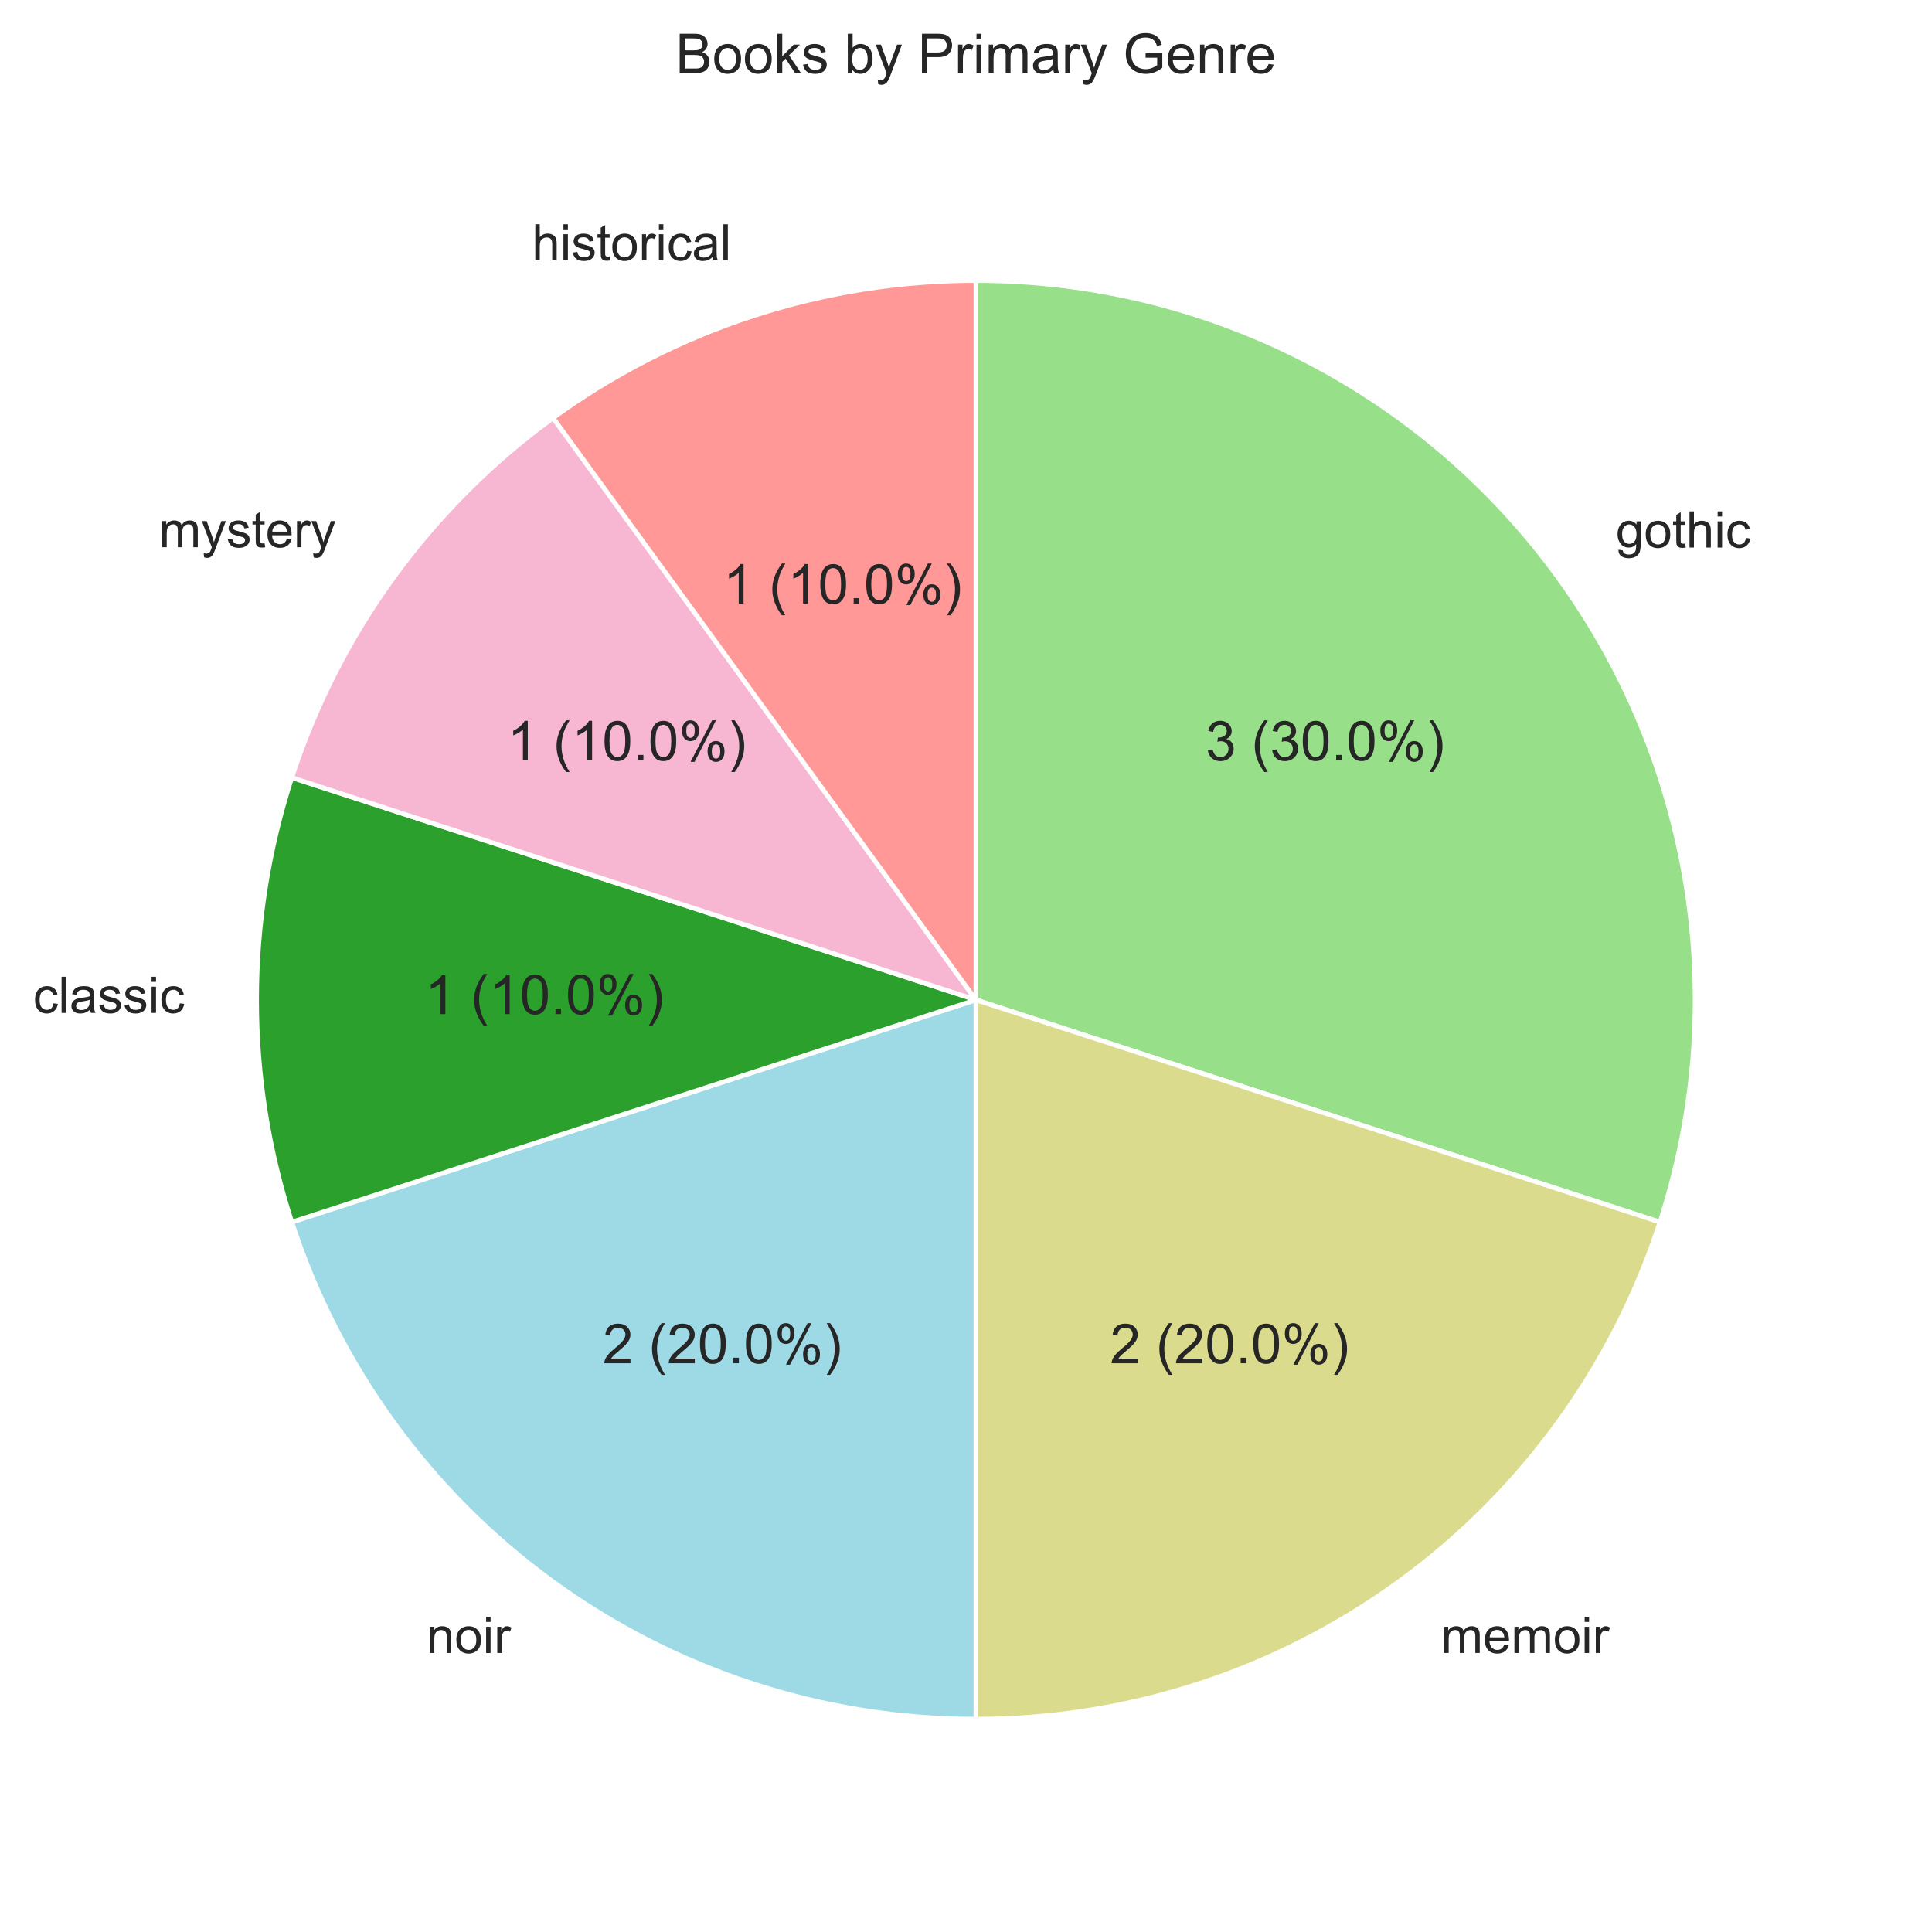
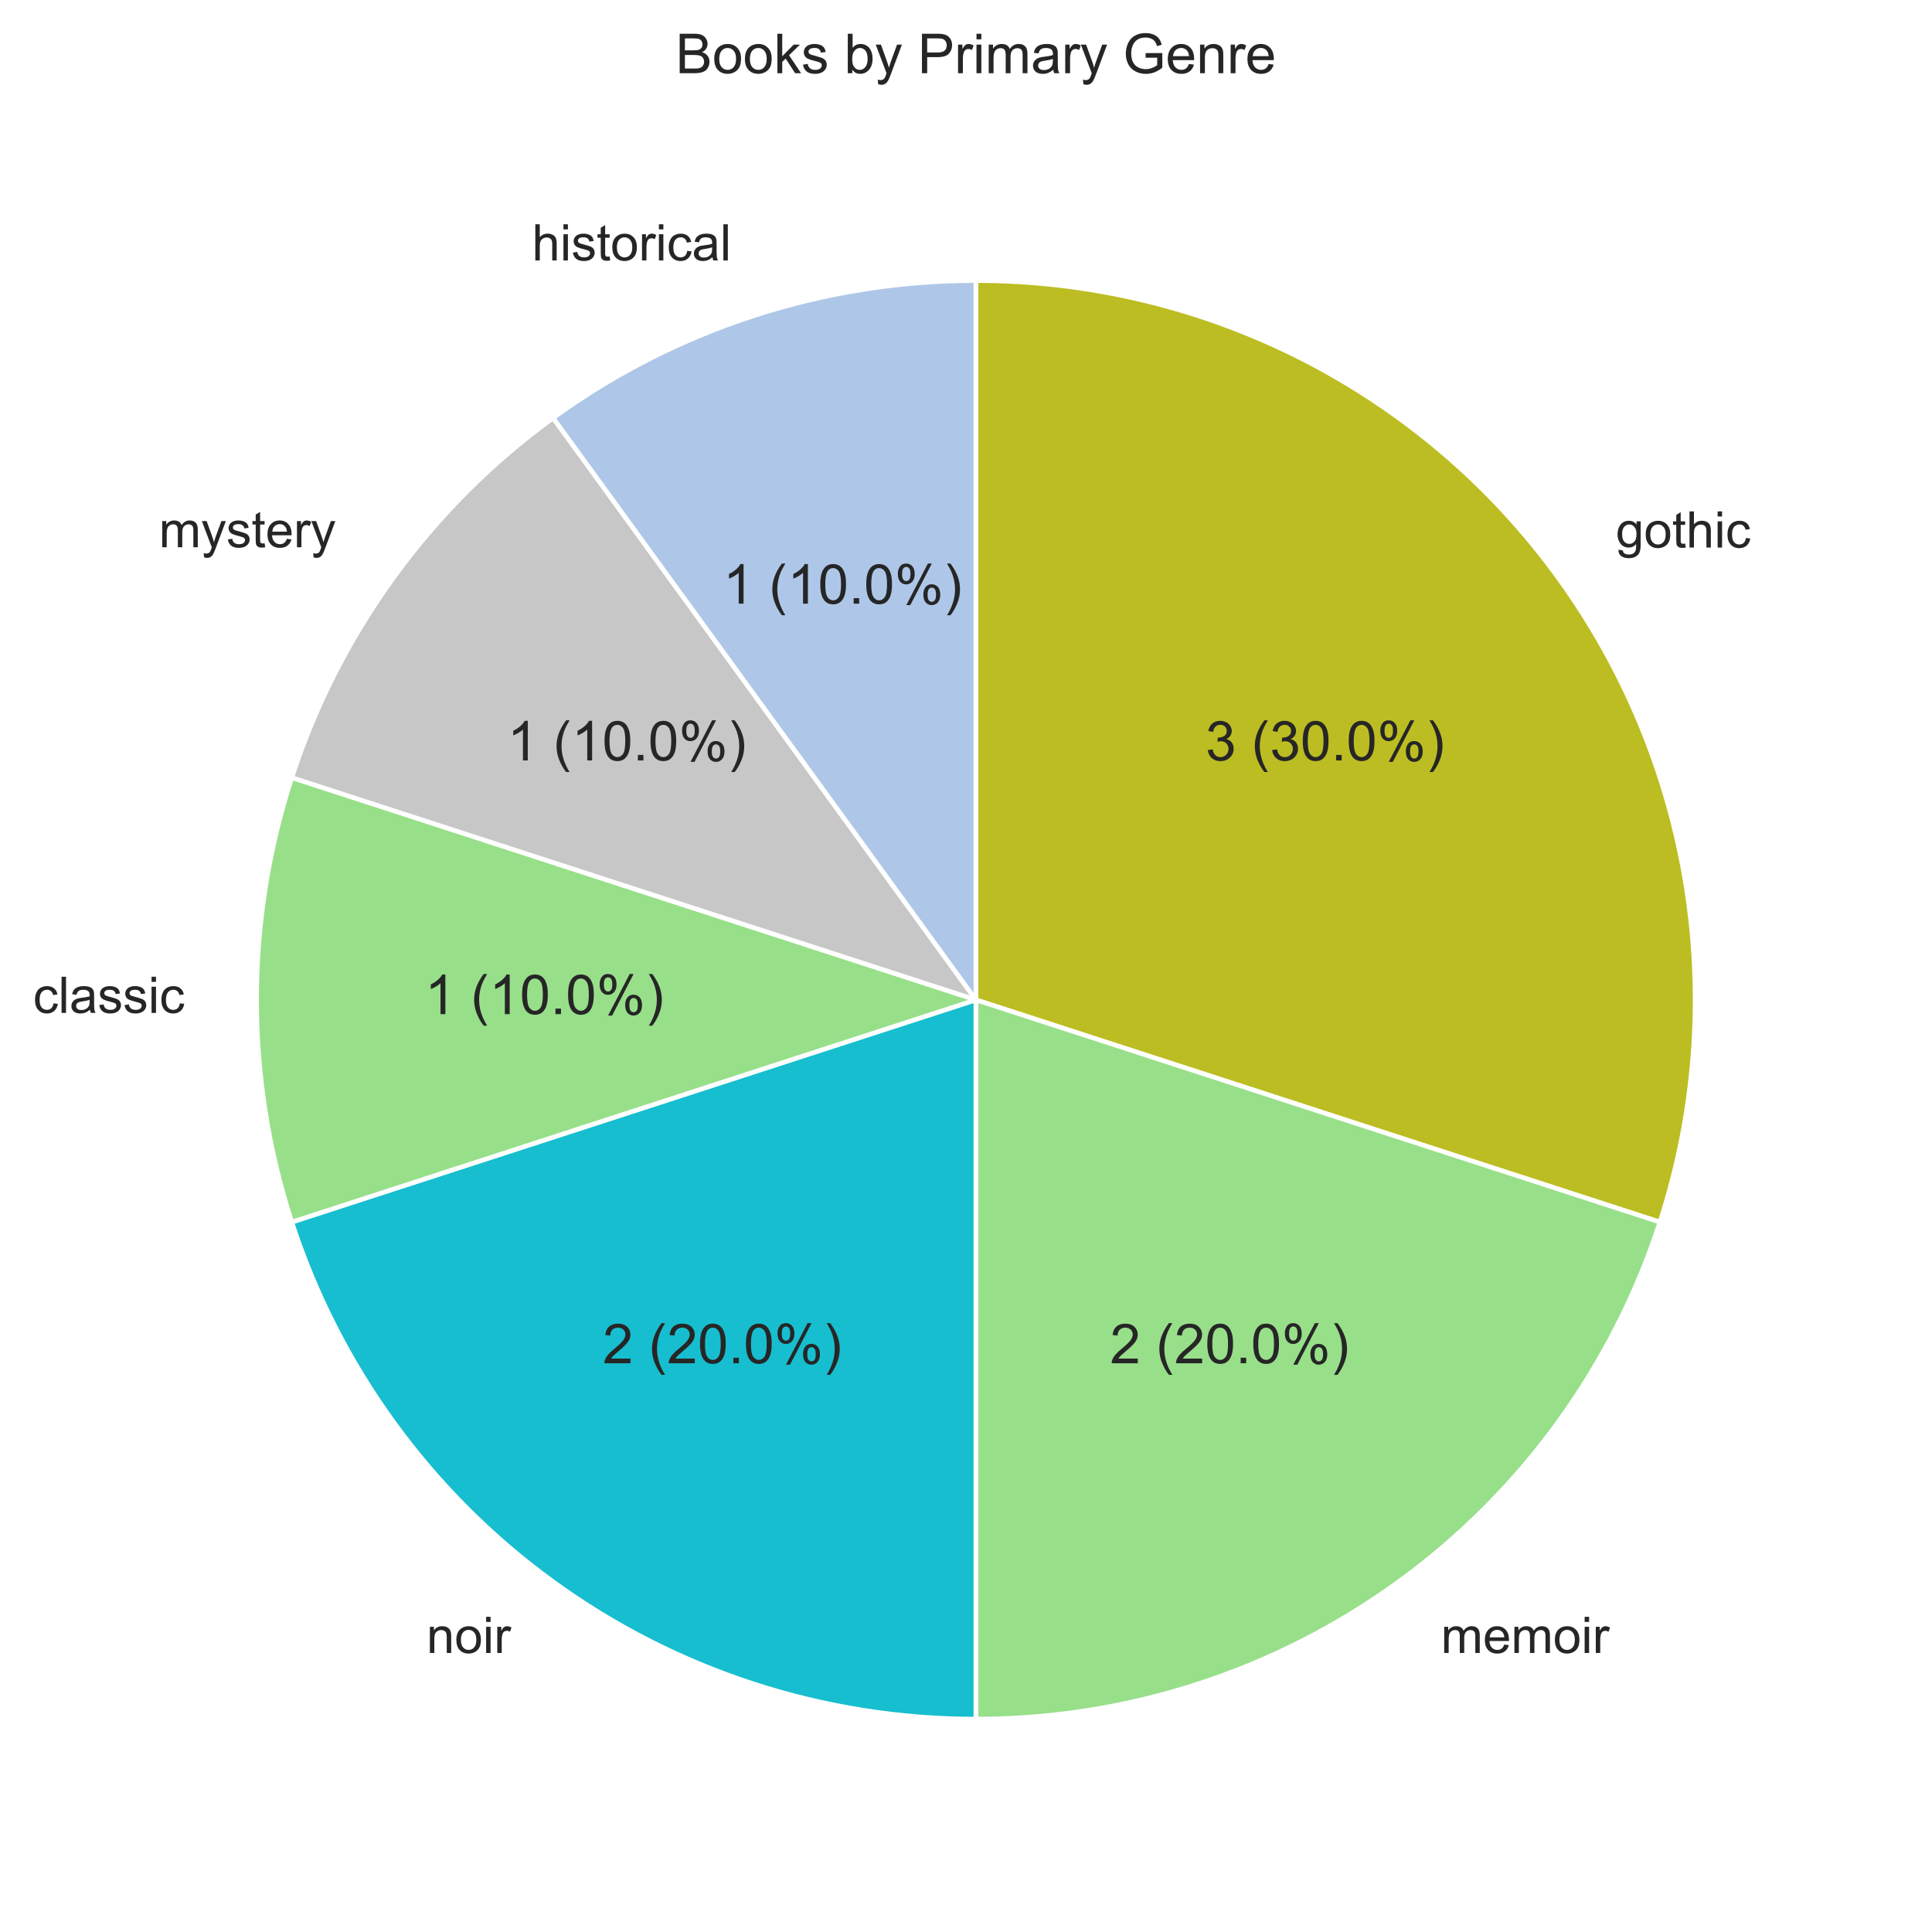
<svg xmlns="http://www.w3.org/2000/svg" xmlns:xlink="http://www.w3.org/1999/xlink" width="415.359pt" height="420.576pt" viewBox="0 0 415.359 420.576" version="1.1">
  <defs>
    <style type="text/css">*{stroke-linejoin: round; stroke-linecap: butt}</style>
  </defs>
  <g id="figure_1">
    <g id="patch_1">
      <path d="M 0 420.576  L 415.359 420.576  L 415.359 0  L 0 0  z " style="fill: #ffffff" />
    </g>
    <g id="axes_1">
      <g id="matplotlib.axis_1" />
      <g id="matplotlib.axis_2" />
      <g id="patch_2">
-         <path d="M 361.351 266.04  C 368.987 242.541 370.952 217.566 367.087 193.162  C 363.222 168.758 353.634 145.612 339.111 125.623  C 324.588 105.633 305.538 89.363 283.523 78.145  C 261.508 66.928 237.147 61.08 212.439 61.08  L 212.439 217.656  z " style="fill: #98df8a; stroke: #ffffff; stroke-linejoin: miter" />
+         <path d="M 361.351 266.04  C 368.987 242.541 370.952 217.566 367.087 193.162  C 363.222 168.758 353.634 145.612 339.111 125.623  C 324.588 105.633 305.538 89.363 283.523 78.145  C 261.508 66.928 237.147 61.08 212.439 61.08  L 212.439 217.656  z " style="fill: #bcbd22; stroke: #ffffff; stroke-linejoin: miter" />
      </g>
      <g id="patch_3">
-         <path d="M 212.439 374.232  C 245.499 374.232 277.725 363.761 304.472 344.328  C 331.218 324.896 351.135 297.483 361.351 266.04  L 212.439 217.656  z " style="fill: #dbdb8d; stroke: #ffffff; stroke-linejoin: miter" />
+         <path d="M 212.439 374.232  C 245.499 374.232 277.725 363.761 304.472 344.328  C 331.218 324.896 351.135 297.483 361.351 266.04  L 212.439 217.656  z " style="fill: #98df8a; stroke: #ffffff; stroke-linejoin: miter" />
      </g>
      <g id="patch_4">
-         <path d="M 63.526 266.04  C 73.742 297.483 93.659 324.896 120.406 344.328  C 147.152 363.761 179.378 374.232 212.439 374.232  L 212.439 217.656  z " style="fill: #9edae5; stroke: #ffffff; stroke-linejoin: miter" />
+         <path d="M 63.526 266.04  C 73.742 297.483 93.659 324.896 120.406 344.328  C 147.152 363.761 179.378 374.232 212.439 374.232  L 212.439 217.656  z " style="fill: #17becf; stroke: #ffffff; stroke-linejoin: miter" />
      </g>
      <g id="patch_5">
-         <path d="M 63.526 169.271  C 58.449 184.897 55.863 201.225 55.863 217.656  C 55.863 234.086 58.449 250.414 63.526 266.04  L 212.439 217.656  z " style="fill: #2ca02c; stroke: #ffffff; stroke-linejoin: miter" />
+         <path d="M 63.526 169.271  C 58.449 184.897 55.863 201.225 55.863 217.656  C 55.863 234.086 58.449 250.414 63.526 266.04  L 212.439 217.656  z " style="fill: #98df8a; stroke: #ffffff; stroke-linejoin: miter" />
      </g>
      <g id="patch_6">
-         <path d="M 120.406 90.983  C 107.113 100.64 95.424 112.33 85.766 125.623  C 76.109 138.915 68.603 153.645 63.526 169.271  L 212.439 217.656  z " style="fill: #f7b6d2; stroke: #ffffff; stroke-linejoin: miter" />
+         <path d="M 120.406 90.983  C 107.113 100.64 95.424 112.33 85.766 125.623  C 76.109 138.915 68.603 153.645 63.526 169.271  L 212.439 217.656  z " style="fill: #c7c7c7; stroke: #ffffff; stroke-linejoin: miter" />
      </g>
      <g id="patch_7">
-         <path d="M 212.439 61.08  C 196.009 61.08 179.68 63.666 164.054 68.743  C 148.428 73.82 133.698 81.326 120.406 90.983  L 212.439 217.656  z " style="fill: #ff9896; stroke: #ffffff; stroke-linejoin: miter" />
+         <path d="M 212.439 61.08  C 196.009 61.08 179.68 63.666 164.054 68.743  C 148.428 73.82 133.698 81.326 120.406 90.983  L 212.439 217.656  z " style="fill: #aec7e8; stroke: #ffffff; stroke-linejoin: miter" />
      </g>
      <g id="text_1">
        <g style="fill: #262626" transform="translate(351.7787 119.1985) scale(0.11 -0.11)">
          <defs>
            <path id="ArialMT-67" d="M 319 -275  L 866 -356  Q 900 -609 1056 -725  Q 1266 -881 1628 -881  Q 2019 -881 2231 -725  Q 2444 -569 2519 -288  Q 2563 -116 2559 434  Q 2191 0 1641 0  Q 956 0 581 494  Q 206 988 206 1678  Q 206 2153 378 2554  Q 550 2956 876 3175  Q 1203 3394 1644 3394  Q 2231 3394 2613 2919  L 2613 3319  L 3131 3319  L 3131 450  Q 3131 -325 2973 -648  Q 2816 -972 2473 -1159  Q 2131 -1347 1631 -1347  Q 1038 -1347 672 -1080  Q 306 -813 319 -275  z M 784 1719  Q 784 1066 1043 766  Q 1303 466 1694 466  Q 2081 466 2343 764  Q 2606 1063 2606 1700  Q 2606 2309 2336 2618  Q 2066 2928 1684 2928  Q 1309 2928 1046 2623  Q 784 2319 784 1719  z " transform="scale(0.015625)" />
            <path id="ArialMT-6f" d="M 213 1659  Q 213 2581 725 3025  Q 1153 3394 1769 3394  Q 2453 3394 2887 2945  Q 3322 2497 3322 1706  Q 3322 1066 3130 698  Q 2938 331 2570 128  Q 2203 -75 1769 -75  Q 1072 -75 642 372  Q 213 819 213 1659  z M 791 1659  Q 791 1022 1069 705  Q 1347 388 1769 388  Q 2188 388 2466 706  Q 2744 1025 2744 1678  Q 2744 2294 2464 2611  Q 2184 2928 1769 2928  Q 1347 2928 1069 2612  Q 791 2297 791 1659  z " transform="scale(0.015625)" />
            <path id="ArialMT-74" d="M 1650 503  L 1731 6  Q 1494 -44 1306 -44  Q 1000 -44 831 53  Q 663 150 594 308  Q 525 466 525 972  L 525 2881  L 113 2881  L 113 3319  L 525 3319  L 525 4141  L 1084 4478  L 1084 3319  L 1650 3319  L 1650 2881  L 1084 2881  L 1084 941  Q 1084 700 1114 631  Q 1144 563 1211 522  Q 1278 481 1403 481  Q 1497 481 1650 503  z " transform="scale(0.015625)" />
            <path id="ArialMT-68" d="M 422 0  L 422 4581  L 984 4581  L 984 2938  Q 1378 3394 1978 3394  Q 2347 3394 2619 3248  Q 2891 3103 3008 2847  Q 3125 2591 3125 2103  L 3125 0  L 2563 0  L 2563 2103  Q 2563 2525 2380 2717  Q 2197 2909 1863 2909  Q 1613 2909 1392 2779  Q 1172 2650 1078 2428  Q 984 2206 984 1816  L 984 0  L 422 0  z " transform="scale(0.015625)" />
            <path id="ArialMT-69" d="M 425 3934  L 425 4581  L 988 4581  L 988 3934  L 425 3934  z M 425 0  L 425 3319  L 988 3319  L 988 0  L 425 0  z " transform="scale(0.015625)" />
            <path id="ArialMT-63" d="M 2588 1216  L 3141 1144  Q 3050 572 2676 248  Q 2303 -75 1759 -75  Q 1078 -75 664 370  Q 250 816 250 1647  Q 250 2184 428 2587  Q 606 2991 970 3192  Q 1334 3394 1763 3394  Q 2303 3394 2647 3120  Q 2991 2847 3088 2344  L 2541 2259  Q 2463 2594 2264 2762  Q 2066 2931 1784 2931  Q 1359 2931 1093 2626  Q 828 2322 828 1663  Q 828 994 1084 691  Q 1341 388 1753 388  Q 2084 388 2306 591  Q 2528 794 2588 1216  z " transform="scale(0.015625)" />
          </defs>
          <use xlink:href="#ArialMT-67" />
          <use xlink:href="#ArialMT-6f" x="55.615" />
          <use xlink:href="#ArialMT-74" x="111.23" />
          <use xlink:href="#ArialMT-68" x="139.014" />
          <use xlink:href="#ArialMT-69" x="194.629" />
          <use xlink:href="#ArialMT-63" x="216.846" />
        </g>
      </g>
      <g id="text_2">
        <g style="fill: #262626" transform="translate(262.4314 165.5408) scale(0.12 -0.12)">
          <defs>
            <path id="ArialMT-33" d="M 269 1209  L 831 1284  Q 928 806 1161 595  Q 1394 384 1728 384  Q 2125 384 2398 659  Q 2672 934 2672 1341  Q 2672 1728 2419 1979  Q 2166 2231 1775 2231  Q 1616 2231 1378 2169  L 1441 2663  Q 1497 2656 1531 2656  Q 1891 2656 2178 2843  Q 2466 3031 2466 3422  Q 2466 3731 2256 3934  Q 2047 4138 1716 4138  Q 1388 4138 1169 3931  Q 950 3725 888 3313  L 325 3413  Q 428 3978 793 4289  Q 1159 4600 1703 4600  Q 2078 4600 2393 4439  Q 2709 4278 2876 4000  Q 3044 3722 3044 3409  Q 3044 3113 2884 2869  Q 2725 2625 2413 2481  Q 2819 2388 3044 2092  Q 3269 1797 3269 1353  Q 3269 753 2831 336  Q 2394 -81 1725 -81  Q 1122 -81 723 278  Q 325 638 269 1209  z " transform="scale(0.015625)" />
            <path id="ArialMT-20" transform="scale(0.015625)" />
            <path id="ArialMT-28" d="M 1497 -1347  Q 1031 -759 709 28  Q 388 816 388 1659  Q 388 2403 628 3084  Q 909 3875 1497 4659  L 1900 4659  Q 1522 4009 1400 3731  Q 1209 3300 1100 2831  Q 966 2247 966 1656  Q 966 153 1900 -1347  L 1497 -1347  z " transform="scale(0.015625)" />
            <path id="ArialMT-30" d="M 266 2259  Q 266 3072 433 3567  Q 600 4063 929 4331  Q 1259 4600 1759 4600  Q 2128 4600 2406 4451  Q 2684 4303 2865 4023  Q 3047 3744 3150 3342  Q 3253 2941 3253 2259  Q 3253 1453 3087 958  Q 2922 463 2592 192  Q 2263 -78 1759 -78  Q 1097 -78 719 397  Q 266 969 266 2259  z M 844 2259  Q 844 1131 1108 757  Q 1372 384 1759 384  Q 2147 384 2411 759  Q 2675 1134 2675 2259  Q 2675 3391 2411 3762  Q 2147 4134 1753 4134  Q 1366 4134 1134 3806  Q 844 3388 844 2259  z " transform="scale(0.015625)" />
            <path id="ArialMT-2e" d="M 581 0  L 581 641  L 1222 641  L 1222 0  L 581 0  z " transform="scale(0.015625)" />
            <path id="ArialMT-25" d="M 372 3481  Q 372 3972 619 4315  Q 866 4659 1334 4659  Q 1766 4659 2048 4351  Q 2331 4044 2331 3447  Q 2331 2866 2045 2552  Q 1759 2238 1341 2238  Q 925 2238 648 2547  Q 372 2856 372 3481  z M 1350 4272  Q 1141 4272 1002 4090  Q 863 3909 863 3425  Q 863 2984 1003 2804  Q 1144 2625 1350 2625  Q 1563 2625 1702 2806  Q 1841 2988 1841 3469  Q 1841 3913 1700 4092  Q 1559 4272 1350 4272  z M 1353 -169  L 3859 4659  L 4316 4659  L 1819 -169  L 1353 -169  z M 3334 1075  Q 3334 1569 3581 1911  Q 3828 2253 4300 2253  Q 4731 2253 5014 1945  Q 5297 1638 5297 1041  Q 5297 459 5011 145  Q 4725 -169 4303 -169  Q 3888 -169 3611 142  Q 3334 453 3334 1075  z M 4316 1866  Q 4103 1866 3964 1684  Q 3825 1503 3825 1019  Q 3825 581 3965 400  Q 4106 219 4313 219  Q 4528 219 4667 400  Q 4806 581 4806 1063  Q 4806 1506 4665 1686  Q 4525 1866 4316 1866  z " transform="scale(0.015625)" />
            <path id="ArialMT-29" d="M 791 -1347  L 388 -1347  Q 1322 153 1322 1656  Q 1322 2244 1188 2822  Q 1081 3291 891 3722  Q 769 4003 388 4659  L 791 4659  Q 1378 3875 1659 3084  Q 1900 2403 1900 1659  Q 1900 816 1576 28  Q 1253 -759 791 -1347  z " transform="scale(0.015625)" />
          </defs>
          <use xlink:href="#ArialMT-33" />
          <use xlink:href="#ArialMT-20" x="55.615" />
          <use xlink:href="#ArialMT-28" x="83.398" />
          <use xlink:href="#ArialMT-33" x="116.699" />
          <use xlink:href="#ArialMT-30" x="172.314" />
          <use xlink:href="#ArialMT-2e" x="227.93" />
          <use xlink:href="#ArialMT-30" x="255.713" />
          <use xlink:href="#ArialMT-25" x="311.328" />
          <use xlink:href="#ArialMT-29" x="400.244" />
        </g>
      </g>
      <g id="text_3">
        <g style="fill: #262626" transform="translate(313.6751 359.8392) scale(0.11 -0.11)">
          <defs>
            <path id="ArialMT-6d" d="M 422 0  L 422 3319  L 925 3319  L 925 2853  Q 1081 3097 1340 3245  Q 1600 3394 1931 3394  Q 2300 3394 2536 3241  Q 2772 3088 2869 2813  Q 3263 3394 3894 3394  Q 4388 3394 4653 3120  Q 4919 2847 4919 2278  L 4919 0  L 4359 0  L 4359 2091  Q 4359 2428 4304 2576  Q 4250 2725 4106 2815  Q 3963 2906 3769 2906  Q 3419 2906 3187 2673  Q 2956 2441 2956 1928  L 2956 0  L 2394 0  L 2394 2156  Q 2394 2531 2256 2718  Q 2119 2906 1806 2906  Q 1569 2906 1367 2781  Q 1166 2656 1075 2415  Q 984 2175 984 1722  L 984 0  L 422 0  z " transform="scale(0.015625)" />
            <path id="ArialMT-65" d="M 2694 1069  L 3275 997  Q 3138 488 2766 206  Q 2394 -75 1816 -75  Q 1088 -75 661 373  Q 234 822 234 1631  Q 234 2469 665 2931  Q 1097 3394 1784 3394  Q 2450 3394 2872 2941  Q 3294 2488 3294 1666  Q 3294 1616 3291 1516  L 816 1516  Q 847 969 1125 678  Q 1403 388 1819 388  Q 2128 388 2347 550  Q 2566 713 2694 1069  z M 847 1978  L 2700 1978  Q 2663 2397 2488 2606  Q 2219 2931 1791 2931  Q 1403 2931 1139 2672  Q 875 2413 847 1978  z " transform="scale(0.015625)" />
            <path id="ArialMT-72" d="M 416 0  L 416 3319  L 922 3319  L 922 2816  Q 1116 3169 1280 3281  Q 1444 3394 1641 3394  Q 1925 3394 2219 3213  L 2025 2691  Q 1819 2813 1613 2813  Q 1428 2813 1281 2702  Q 1134 2591 1072 2394  Q 978 2094 978 1738  L 978 0  L 416 0  z " transform="scale(0.015625)" />
          </defs>
          <use xlink:href="#ArialMT-6d" />
          <use xlink:href="#ArialMT-65" x="83.301" />
          <use xlink:href="#ArialMT-6d" x="138.916" />
          <use xlink:href="#ArialMT-6f" x="222.217" />
          <use xlink:href="#ArialMT-69" x="277.832" />
          <use xlink:href="#ArialMT-72" x="300.049" />
        </g>
      </g>
      <g id="text_4">
        <g style="fill: #262626" transform="translate(241.6477 296.7642) scale(0.12 -0.12)">
          <defs>
            <path id="ArialMT-32" d="M 3222 541  L 3222 0  L 194 0  Q 188 203 259 391  Q 375 700 629 1000  Q 884 1300 1366 1694  Q 2113 2306 2375 2664  Q 2638 3022 2638 3341  Q 2638 3675 2398 3904  Q 2159 4134 1775 4134  Q 1369 4134 1125 3890  Q 881 3647 878 3216  L 300 3275  Q 359 3922 746 4261  Q 1134 4600 1788 4600  Q 2447 4600 2831 4234  Q 3216 3869 3216 3328  Q 3216 3053 3103 2787  Q 2991 2522 2730 2228  Q 2469 1934 1863 1422  Q 1356 997 1212 845  Q 1069 694 975 541  L 3222 541  z " transform="scale(0.015625)" />
          </defs>
          <use xlink:href="#ArialMT-32" />
          <use xlink:href="#ArialMT-20" x="55.615" />
          <use xlink:href="#ArialMT-28" x="83.398" />
          <use xlink:href="#ArialMT-32" x="116.699" />
          <use xlink:href="#ArialMT-30" x="172.314" />
          <use xlink:href="#ArialMT-2e" x="227.93" />
          <use xlink:href="#ArialMT-30" x="255.713" />
          <use xlink:href="#ArialMT-25" x="311.328" />
          <use xlink:href="#ArialMT-29" x="400.244" />
        </g>
      </g>
      <g id="text_5">
        <g style="fill: #262626" transform="translate(92.86159 359.8392) scale(0.11 -0.11)">
          <defs>
            <path id="ArialMT-6e" d="M 422 0  L 422 3319  L 928 3319  L 928 2847  Q 1294 3394 1984 3394  Q 2284 3394 2536 3286  Q 2788 3178 2913 3003  Q 3038 2828 3088 2588  Q 3119 2431 3119 2041  L 3119 0  L 2556 0  L 2556 2019  Q 2556 2363 2490 2533  Q 2425 2703 2258 2804  Q 2091 2906 1866 2906  Q 1506 2906 1245 2678  Q 984 2450 984 1813  L 984 0  L 422 0  z " transform="scale(0.015625)" />
          </defs>
          <use xlink:href="#ArialMT-6e" />
          <use xlink:href="#ArialMT-6f" x="55.615" />
          <use xlink:href="#ArialMT-69" x="111.23" />
          <use xlink:href="#ArialMT-72" x="133.447" />
        </g>
      </g>
      <g id="text_6">
        <g style="fill: #262626" transform="translate(131.208 296.7642) scale(0.12 -0.12)">
          <use xlink:href="#ArialMT-32" />
          <use xlink:href="#ArialMT-20" x="55.615" />
          <use xlink:href="#ArialMT-28" x="83.398" />
          <use xlink:href="#ArialMT-32" x="116.699" />
          <use xlink:href="#ArialMT-30" x="172.314" />
          <use xlink:href="#ArialMT-2e" x="227.93" />
          <use xlink:href="#ArialMT-30" x="255.713" />
          <use xlink:href="#ArialMT-25" x="311.328" />
          <use xlink:href="#ArialMT-29" x="400.244" />
        </g>
      </g>
      <g id="text_7">
        <g style="fill: #262626" transform="translate(7.2 220.4993) scale(0.11 -0.11)">
          <defs>
            <path id="ArialMT-6c" d="M 409 0  L 409 4581  L 972 4581  L 972 0  L 409 0  z " transform="scale(0.015625)" />
            <path id="ArialMT-61" d="M 2588 409  Q 2275 144 1986 34  Q 1697 -75 1366 -75  Q 819 -75 525 192  Q 231 459 231 875  Q 231 1119 342 1320  Q 453 1522 633 1644  Q 813 1766 1038 1828  Q 1203 1872 1538 1913  Q 2219 1994 2541 2106  Q 2544 2222 2544 2253  Q 2544 2597 2384 2738  Q 2169 2928 1744 2928  Q 1347 2928 1158 2789  Q 969 2650 878 2297  L 328 2372  Q 403 2725 575 2942  Q 747 3159 1072 3276  Q 1397 3394 1825 3394  Q 2250 3394 2515 3294  Q 2781 3194 2906 3042  Q 3031 2891 3081 2659  Q 3109 2516 3109 2141  L 3109 1391  Q 3109 606 3145 398  Q 3181 191 3288 0  L 2700 0  Q 2613 175 2588 409  z M 2541 1666  Q 2234 1541 1622 1453  Q 1275 1403 1131 1340  Q 988 1278 909 1158  Q 831 1038 831 891  Q 831 666 1001 516  Q 1172 366 1500 366  Q 1825 366 2078 508  Q 2331 650 2450 897  Q 2541 1088 2541 1459  L 2541 1666  z " transform="scale(0.015625)" />
            <path id="ArialMT-73" d="M 197 991  L 753 1078  Q 800 744 1014 566  Q 1228 388 1613 388  Q 2000 388 2187 545  Q 2375 703 2375 916  Q 2375 1106 2209 1216  Q 2094 1291 1634 1406  Q 1016 1563 777 1677  Q 538 1791 414 1992  Q 291 2194 291 2438  Q 291 2659 392 2848  Q 494 3038 669 3163  Q 800 3259 1026 3326  Q 1253 3394 1513 3394  Q 1903 3394 2198 3281  Q 2494 3169 2634 2976  Q 2775 2784 2828 2463  L 2278 2388  Q 2241 2644 2061 2787  Q 1881 2931 1553 2931  Q 1166 2931 1000 2803  Q 834 2675 834 2503  Q 834 2394 903 2306  Q 972 2216 1119 2156  Q 1203 2125 1616 2013  Q 2213 1853 2448 1751  Q 2684 1650 2818 1456  Q 2953 1263 2953 975  Q 2953 694 2789 445  Q 2625 197 2315 61  Q 2006 -75 1616 -75  Q 969 -75 630 194  Q 291 463 197 991  z " transform="scale(0.015625)" />
          </defs>
          <use xlink:href="#ArialMT-63" />
          <use xlink:href="#ArialMT-6c" x="50" />
          <use xlink:href="#ArialMT-61" x="72.217" />
          <use xlink:href="#ArialMT-73" x="127.832" />
          <use xlink:href="#ArialMT-73" x="177.832" />
          <use xlink:href="#ArialMT-69" x="227.832" />
          <use xlink:href="#ArialMT-63" x="250.049" />
        </g>
      </g>
      <g id="text_8">
        <g style="fill: #262626" transform="translate(92.48222 220.7606) scale(0.12 -0.12)">
          <defs>
            <path id="ArialMT-31" d="M 2384 0  L 1822 0  L 1822 3584  Q 1619 3391 1289 3197  Q 959 3003 697 2906  L 697 3450  Q 1169 3672 1522 3987  Q 1875 4303 2022 4600  L 2384 4600  L 2384 0  z " transform="scale(0.015625)" />
          </defs>
          <use xlink:href="#ArialMT-31" />
          <use xlink:href="#ArialMT-20" x="55.615" />
          <use xlink:href="#ArialMT-28" x="83.398" />
          <use xlink:href="#ArialMT-31" x="116.699" />
          <use xlink:href="#ArialMT-30" x="172.314" />
          <use xlink:href="#ArialMT-2e" x="227.93" />
          <use xlink:href="#ArialMT-30" x="255.713" />
          <use xlink:href="#ArialMT-25" x="311.328" />
          <use xlink:href="#ArialMT-29" x="400.244" />
        </g>
      </g>
      <g id="text_9">
        <g style="fill: #262626" transform="translate(34.60058 119.134) scale(0.11 -0.11)">
          <defs>
            <path id="ArialMT-79" d="M 397 -1278  L 334 -750  Q 519 -800 656 -800  Q 844 -800 956 -737  Q 1069 -675 1141 -563  Q 1194 -478 1313 -144  Q 1328 -97 1363 -6  L 103 3319  L 709 3319  L 1400 1397  Q 1534 1031 1641 628  Q 1738 1016 1872 1384  L 2581 3319  L 3144 3319  L 1881 -56  Q 1678 -603 1566 -809  Q 1416 -1088 1222 -1217  Q 1028 -1347 759 -1347  Q 597 -1347 397 -1278  z " transform="scale(0.015625)" />
          </defs>
          <use xlink:href="#ArialMT-6d" />
          <use xlink:href="#ArialMT-79" x="83.301" />
          <use xlink:href="#ArialMT-73" x="133.301" />
          <use xlink:href="#ArialMT-74" x="183.301" />
          <use xlink:href="#ArialMT-65" x="211.084" />
          <use xlink:href="#ArialMT-72" x="266.699" />
          <use xlink:href="#ArialMT-79" x="300" />
        </g>
      </g>
      <g id="text_10">
        <g style="fill: #262626" transform="translate(110.4242 165.5408) scale(0.12 -0.12)">
          <use xlink:href="#ArialMT-31" />
          <use xlink:href="#ArialMT-20" x="55.615" />
          <use xlink:href="#ArialMT-28" x="83.398" />
          <use xlink:href="#ArialMT-31" x="116.699" />
          <use xlink:href="#ArialMT-30" x="172.314" />
          <use xlink:href="#ArialMT-2e" x="227.93" />
          <use xlink:href="#ArialMT-30" x="255.713" />
          <use xlink:href="#ArialMT-25" x="311.328" />
          <use xlink:href="#ArialMT-29" x="400.244" />
        </g>
      </g>
      <g id="text_11">
        <g style="fill: #262626" transform="translate(115.8138 56.6954) scale(0.11 -0.11)">
          <use xlink:href="#ArialMT-68" />
          <use xlink:href="#ArialMT-69" x="55.615" />
          <use xlink:href="#ArialMT-73" x="77.832" />
          <use xlink:href="#ArialMT-74" x="127.832" />
          <use xlink:href="#ArialMT-6f" x="155.615" />
          <use xlink:href="#ArialMT-72" x="211.23" />
          <use xlink:href="#ArialMT-69" x="244.531" />
          <use xlink:href="#ArialMT-63" x="266.748" />
          <use xlink:href="#ArialMT-61" x="316.748" />
          <use xlink:href="#ArialMT-6c" x="372.363" />
        </g>
      </g>
      <g id="text_12">
        <g style="fill: #262626" transform="translate(157.397 131.413) scale(0.12 -0.12)">
          <use xlink:href="#ArialMT-31" />
          <use xlink:href="#ArialMT-20" x="55.615" />
          <use xlink:href="#ArialMT-28" x="83.398" />
          <use xlink:href="#ArialMT-31" x="116.699" />
          <use xlink:href="#ArialMT-30" x="172.314" />
          <use xlink:href="#ArialMT-2e" x="227.93" />
          <use xlink:href="#ArialMT-30" x="255.713" />
          <use xlink:href="#ArialMT-25" x="311.328" />
          <use xlink:href="#ArialMT-29" x="400.244" />
        </g>
      </g>
      <g id="text_13">
        <g style="fill: #262626" transform="translate(147.0866 15.93562) scale(0.12 -0.12)">
          <defs>
            <path id="ArialMT-42" d="M 469 0  L 469 4581  L 2188 4581  Q 2713 4581 3030 4442  Q 3347 4303 3526 4014  Q 3706 3725 3706 3409  Q 3706 3116 3547 2856  Q 3388 2597 3066 2438  Q 3481 2316 3704 2022  Q 3928 1728 3928 1328  Q 3928 1006 3792 729  Q 3656 453 3456 303  Q 3256 153 2954 76  Q 2653 0 2216 0  L 469 0  z M 1075 2656  L 2066 2656  Q 2469 2656 2644 2709  Q 2875 2778 2992 2937  Q 3109 3097 3109 3338  Q 3109 3566 3000 3739  Q 2891 3913 2687 3977  Q 2484 4041 1991 4041  L 1075 4041  L 1075 2656  z M 1075 541  L 2216 541  Q 2509 541 2628 563  Q 2838 600 2978 687  Q 3119 775 3209 942  Q 3300 1109 3300 1328  Q 3300 1584 3169 1773  Q 3038 1963 2805 2039  Q 2572 2116 2134 2116  L 1075 2116  L 1075 541  z " transform="scale(0.015625)" />
            <path id="ArialMT-6b" d="M 425 0  L 425 4581  L 988 4581  L 988 1969  L 2319 3319  L 3047 3319  L 1778 2088  L 3175 0  L 2481 0  L 1384 1697  L 988 1316  L 988 0  L 425 0  z " transform="scale(0.015625)" />
            <path id="ArialMT-62" d="M 941 0  L 419 0  L 419 4581  L 981 4581  L 981 2947  Q 1338 3394 1891 3394  Q 2197 3394 2470 3270  Q 2744 3147 2920 2923  Q 3097 2700 3197 2384  Q 3297 2069 3297 1709  Q 3297 856 2875 390  Q 2453 -75 1863 -75  Q 1275 -75 941 416  L 941 0  z M 934 1684  Q 934 1088 1097 822  Q 1363 388 1816 388  Q 2184 388 2453 708  Q 2722 1028 2722 1663  Q 2722 2313 2464 2622  Q 2206 2931 1841 2931  Q 1472 2931 1203 2611  Q 934 2291 934 1684  z " transform="scale(0.015625)" />
            <path id="ArialMT-50" d="M 494 0  L 494 4581  L 2222 4581  Q 2678 4581 2919 4538  Q 3256 4481 3484 4323  Q 3713 4166 3852 3881  Q 3991 3597 3991 3256  Q 3991 2672 3619 2267  Q 3247 1863 2275 1863  L 1100 1863  L 1100 0  L 494 0  z M 1100 2403  L 2284 2403  Q 2872 2403 3119 2622  Q 3366 2841 3366 3238  Q 3366 3525 3220 3729  Q 3075 3934 2838 4000  Q 2684 4041 2272 4041  L 1100 4041  L 1100 2403  z " transform="scale(0.015625)" />
            <path id="ArialMT-47" d="M 2638 1797  L 2638 2334  L 4578 2338  L 4578 638  Q 4131 281 3656 101  Q 3181 -78 2681 -78  Q 2006 -78 1454 211  Q 903 500 622 1047  Q 341 1594 341 2269  Q 341 2938 620 3517  Q 900 4097 1425 4378  Q 1950 4659 2634 4659  Q 3131 4659 3532 4498  Q 3934 4338 4162 4050  Q 4391 3763 4509 3300  L 3963 3150  Q 3859 3500 3706 3700  Q 3553 3900 3268 4020  Q 2984 4141 2638 4141  Q 2222 4141 1919 4014  Q 1616 3888 1430 3681  Q 1244 3475 1141 3228  Q 966 2803 966 2306  Q 966 1694 1177 1281  Q 1388 869 1791 669  Q 2194 469 2647 469  Q 3041 469 3416 620  Q 3791 772 3984 944  L 3984 1797  L 2638 1797  z " transform="scale(0.015625)" />
          </defs>
          <use xlink:href="#ArialMT-42" />
          <use xlink:href="#ArialMT-6f" x="66.699" />
          <use xlink:href="#ArialMT-6f" x="122.314" />
          <use xlink:href="#ArialMT-6b" x="177.93" />
          <use xlink:href="#ArialMT-73" x="227.93" />
          <use xlink:href="#ArialMT-20" x="277.93" />
          <use xlink:href="#ArialMT-62" x="305.713" />
          <use xlink:href="#ArialMT-79" x="361.328" />
          <use xlink:href="#ArialMT-20" x="411.328" />
          <use xlink:href="#ArialMT-50" x="439.111" />
          <use xlink:href="#ArialMT-72" x="505.811" />
          <use xlink:href="#ArialMT-69" x="539.111" />
          <use xlink:href="#ArialMT-6d" x="561.328" />
          <use xlink:href="#ArialMT-61" x="644.629" />
          <use xlink:href="#ArialMT-72" x="700.244" />
          <use xlink:href="#ArialMT-79" x="733.545" />
          <use xlink:href="#ArialMT-20" x="783.545" />
          <use xlink:href="#ArialMT-47" x="811.328" />
          <use xlink:href="#ArialMT-65" x="889.111" />
          <use xlink:href="#ArialMT-6e" x="944.727" />
          <use xlink:href="#ArialMT-72" x="1000.342" />
          <use xlink:href="#ArialMT-65" x="1033.643" />
        </g>
      </g>
    </g>
  </g>
</svg>
